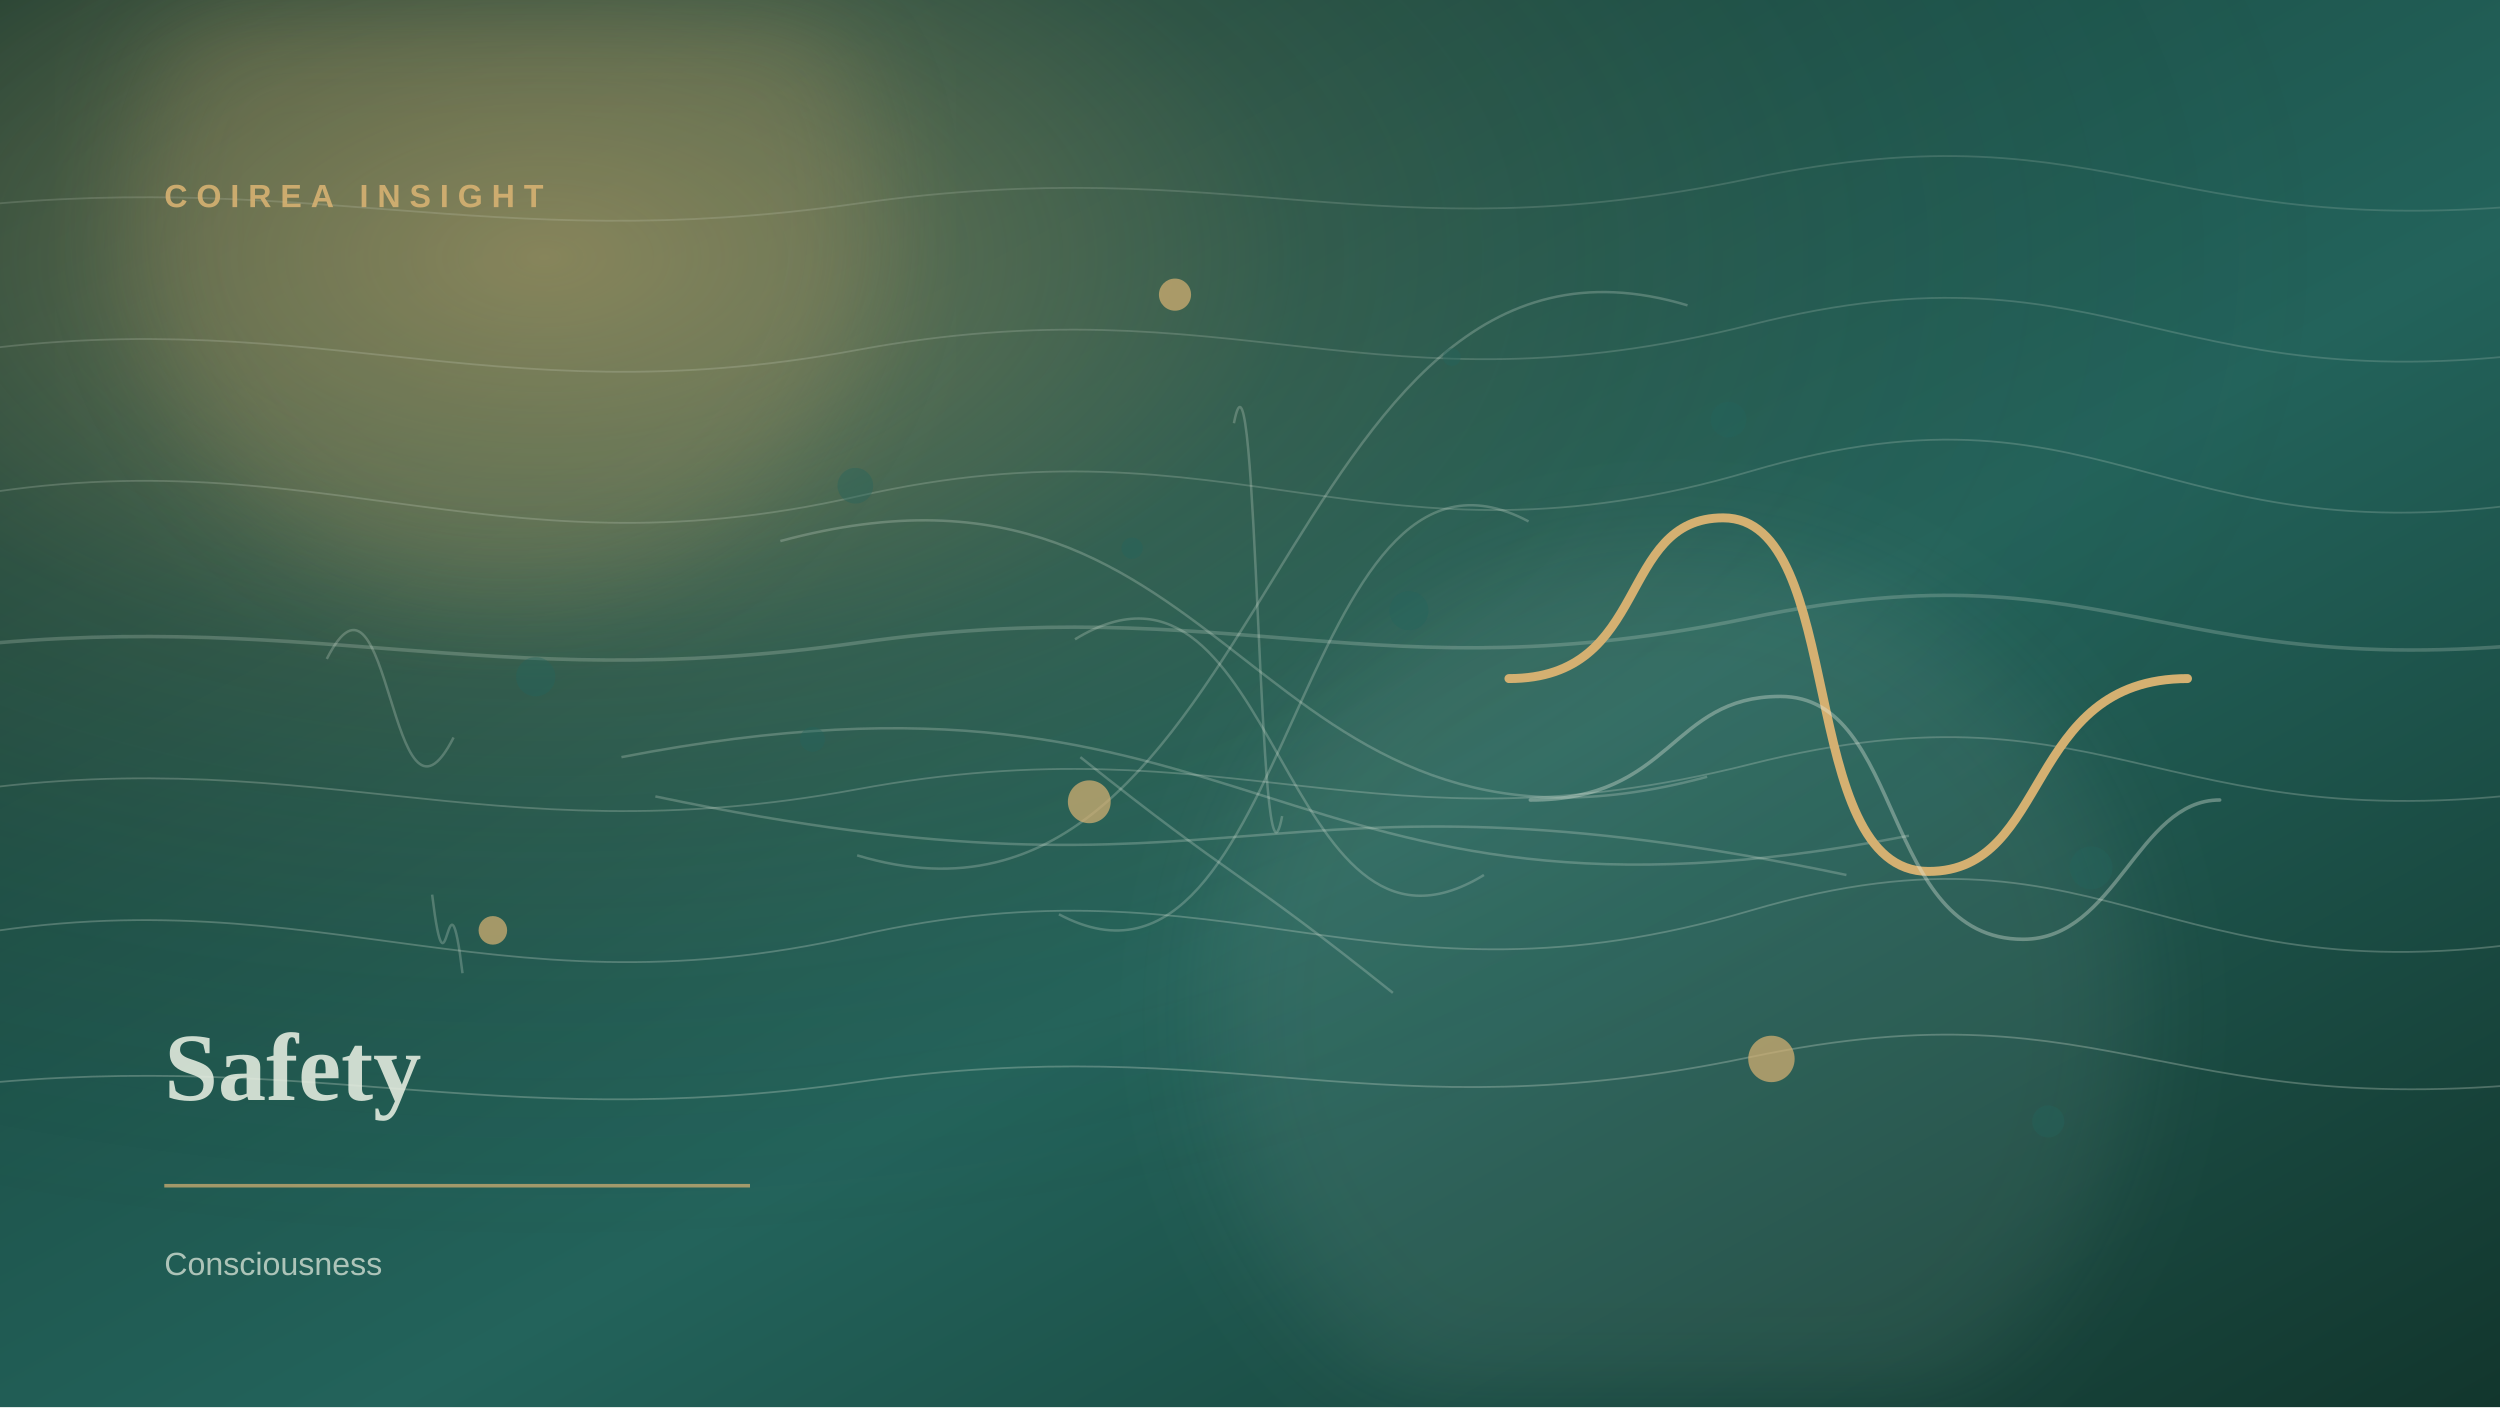
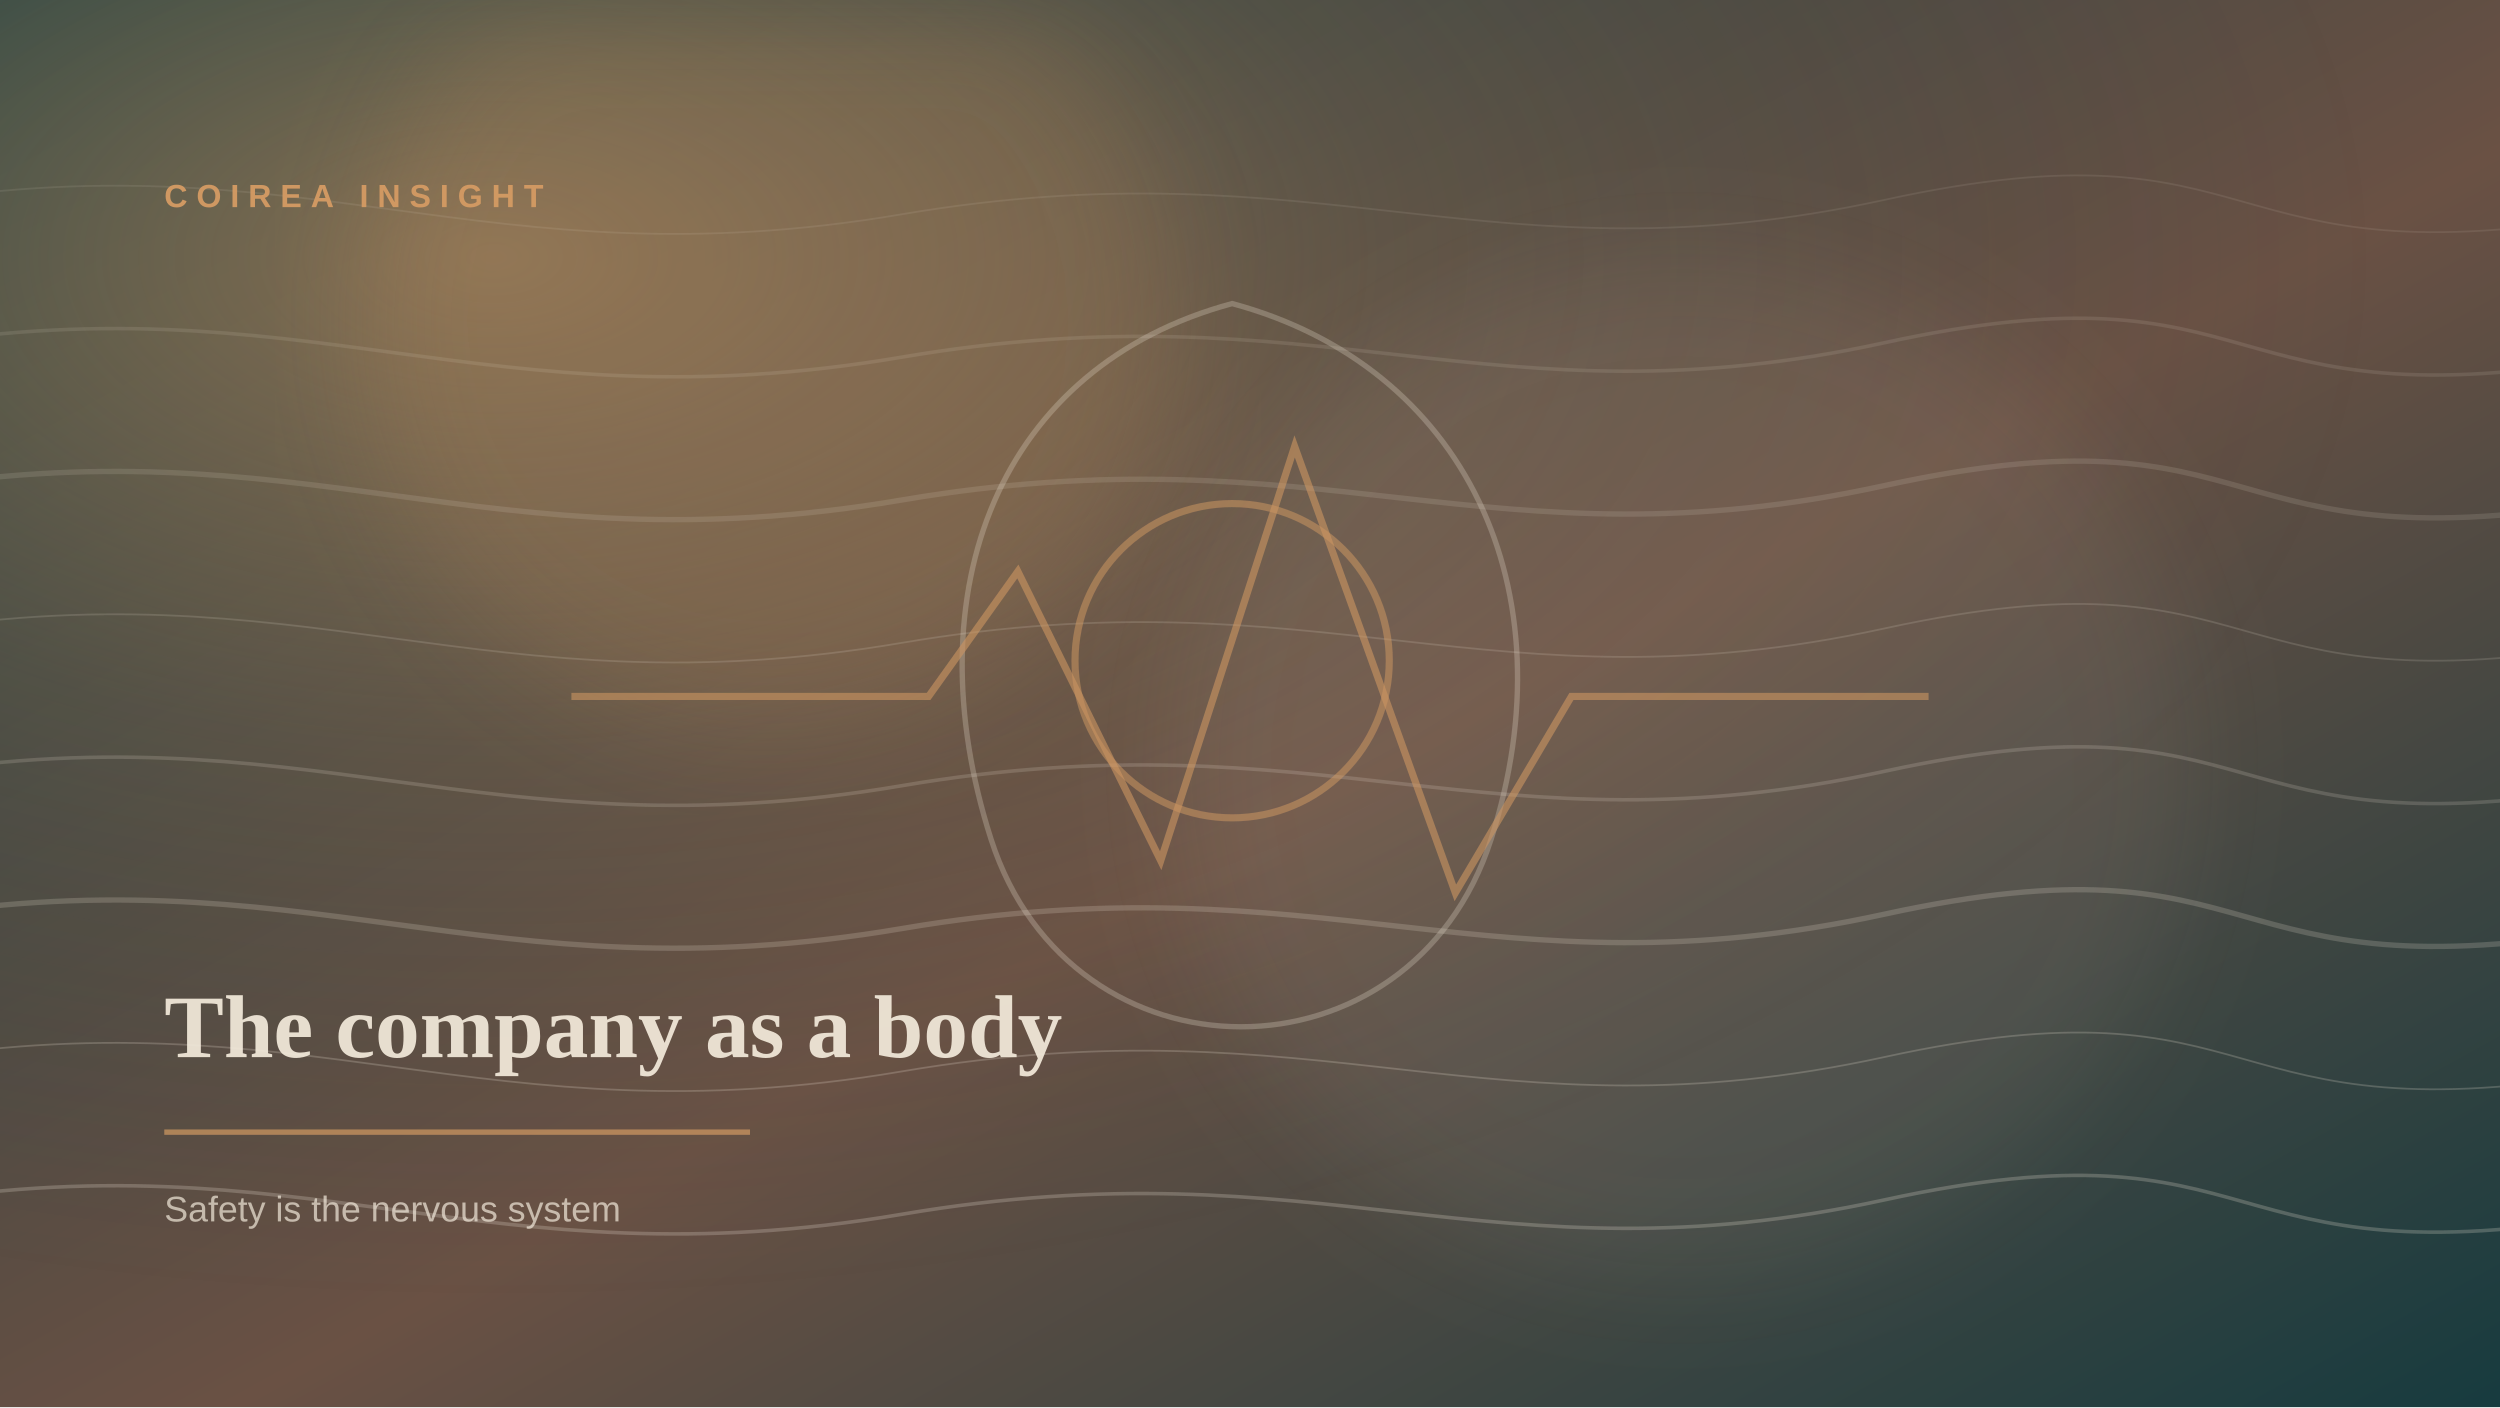
<svg xmlns="http://www.w3.org/2000/svg" width="1400" height="788" viewBox="0 0 1400 788" role="img" aria-labelledby="title desc">
  <defs>
    <linearGradient id="bg" x1="0" y1="0" x2="1" y2="1">
-       <stop offset="0" stop-color="#12362d" />
-       <stop offset=".58" stop-color="#23635b" />
-       <stop offset="1" stop-color="#12362d" />
+       <stop offset="0" stop-color="#173b3f" />
+       <stop offset=".55" stop-color="#6a5144" />
+       <stop offset="1" stop-color="#173b3f" />
    </linearGradient>
-     <radialGradient id="glow" cx=".22" cy=".18" r=".72">
-       <stop offset="0" stop-color="#d4b071" stop-opacity=".5" />
-       <stop offset=".42" stop-color="#d4b071" stop-opacity=".12" />
-       <stop offset="1" stop-color="#12362d" stop-opacity="0" />
+     <radialGradient id="glow" cx=".2" cy=".18" r=".76">
+       <stop offset="0" stop-color="#d39a63" stop-opacity=".52" />
+       <stop offset=".46" stop-color="#d39a63" stop-opacity=".14" />
+       <stop offset="1" stop-color="#173b3f" stop-opacity="0" />
    </radialGradient>
    <filter id="soft">
-       <feGaussianBlur stdDeviation="28" />
+       <feGaussianBlur stdDeviation="30" />
    </filter>
  </defs>
  <rect width="1400" height="788" fill="url(#bg)" />
  <rect width="1400" height="788" fill="url(#glow)" />
-   <circle cx="283" cy="123" r="210" fill="#d4b071" opacity=".18" filter="url(#soft)" />
-   <circle cx="937" cy="567" r="260" fill="#e8efe2" opacity=".08" filter="url(#soft)" />
-   <path d="M-40 118 C 170 92, 270 144, 480 114 S 770 144, 980 100 S 1210 144, 1460 110" fill="none" stroke="#e8efe2" stroke-width="1" opacity="0.16" />
-   <path d="M-40 200 C 170 165, 270 235, 480 196 S 770 235, 980 182 S 1210 235, 1460 192" fill="none" stroke="#e8efe2" stroke-width="1" opacity="0.178" />
-   <path d="M-40 282 C 170 238, 270 326, 480 278 S 770 326, 980 264 S 1210 326, 1460 274" fill="none" stroke="#e8efe2" stroke-width="1" opacity="0.196" />
-   <path d="M-40 364 C 170 338, 270 390, 480 360 S 770 390, 980 346 S 1210 390, 1460 356" fill="none" stroke="#e8efe2" stroke-width="2" opacity="0.214" />
-   <path d="M-40 446 C 170 411, 270 481, 480 442 S 770 481, 980 428 S 1210 481, 1460 438" fill="none" stroke="#e8efe2" stroke-width="1" opacity="0.232" />
-   <path d="M-40 528 C 170 484, 270 572, 480 524 S 770 572, 980 510 S 1210 572, 1460 520" fill="none" stroke="#e8efe2" stroke-width="1" opacity="0.25" />
-   <path d="M-40 610 C 170 584, 270 636, 480 606 S 770 636, 980 592 S 1210 636, 1460 602" fill="none" stroke="#e8efe2" stroke-width="1" opacity="0.268" />
-   <path d="M856 292 C 724.5 222, 724.5 582, 593 512" fill="none" stroke="#e8efe2" stroke-width="1.4" opacity=".24" />
-   <path d="M259 545 C 250.5 475, 250.5 571, 242 501" fill="none" stroke="#e8efe2" stroke-width="1.4" opacity=".24" />
-   <path d="M602 358 C 716.5 288, 716.5 560, 831 490" fill="none" stroke="#e8efe2" stroke-width="1.4" opacity=".24" />
-   <path d="M945 171 C 712.5 101, 712.5 549, 480 479" fill="none" stroke="#e8efe2" stroke-width="1.4" opacity=".24" />
-   <path d="M348 424 C 708.5 354, 708.5 538, 1069 468" fill="none" stroke="#e8efe2" stroke-width="1.4" opacity=".24" />
-   <path d="M691 237 C 704.5 167, 704.5 527, 718 457" fill="none" stroke="#e8efe2" stroke-width="1.4" opacity=".24" />
-   <path d="M1034 490 C 700.5 420, 700.5 516, 367 446" fill="none" stroke="#e8efe2" stroke-width="1.4" opacity=".24" />
-   <path d="M437 303 C 696.5 233, 696.5 505, 956 435" fill="none" stroke="#e8efe2" stroke-width="1.4" opacity=".24" />
-   <path d="M780 556 C 692.5 486, 692.5 494, 605 424" fill="none" stroke="#e8efe2" stroke-width="1.4" opacity=".24" />
-   <path d="M183 369 C 218.5 299, 218.5 483, 254 413" fill="none" stroke="#e8efe2" stroke-width="1.4" opacity=".24" />
-   <circle cx="658" cy="165" r="9" fill="#d4b071" opacity="0.72" />
-   <circle cx="479" cy="272" r="10" fill="#23635b" opacity="0.38" />
-   <circle cx="300" cy="379" r="11" fill="#23635b" opacity="0.38" />
-   <circle cx="1171" cy="486" r="12" fill="#23635b" opacity="0.38" />
-   <circle cx="992" cy="593" r="13" fill="#d4b071" opacity="0.72" />
-   <circle cx="813" cy="200" r="5" fill="#23635b" opacity="0.38" />
-   <circle cx="634" cy="307" r="6" fill="#23635b" opacity="0.38" />
-   <circle cx="455" cy="414" r="7" fill="#23635b" opacity="0.38" />
-   <circle cx="276" cy="521" r="8" fill="#d4b071" opacity="0.72" />
-   <circle cx="1147" cy="628" r="9" fill="#23635b" opacity="0.38" />
-   <circle cx="968" cy="235" r="10" fill="#23635b" opacity="0.38" />
-   <circle cx="789" cy="342" r="11" fill="#23635b" opacity="0.38" />
-   <circle cx="610" cy="449" r="12" fill="#d4b071" opacity="0.72" />
-   <g transform="translate(815 170)" fill="none" stroke-linecap="round">
-     <path d="M30 210 C110 210 90 120 150 120 C220 120 190 318 265 318 C334 318 318 210 410 210" stroke="#d4b071" stroke-width="5" />
-     <path d="M42 278 C122 278 120 220 182 220 C252 220 238 356 318 356 C370 356 382 278 428 278" stroke="#e8efe2" stroke-width="2" opacity=".35" />
+   <circle cx="430" cy="180" r="230" fill="#d39a63" opacity=".16" filter="url(#soft)" />
+   <circle cx="942" cy="430" r="285" fill="#f3eadb" opacity=".07" filter="url(#soft)" />
+   <path d="M-60 115 C170 75, 270 160, 505 120 S835 160, 1055 112 S1235 160, 1465 120" fill="none" stroke="#f3eadb" stroke-width="1" opacity="0.09" />
+   <path d="M-60 195 C170 155, 270 240, 505 200 S835 240, 1055 192 S1235 240, 1465 200" fill="none" stroke="#f3eadb" stroke-width="2" opacity="0.11" />
+   <path d="M-60 275 C170 235, 270 320, 505 280 S835 320, 1055 272 S1235 320, 1465 280" fill="none" stroke="#f3eadb" stroke-width="3" opacity="0.13" />
+   <path d="M-60 355 C170 315, 270 400, 505 360 S835 400, 1055 352 S1235 400, 1465 360" fill="none" stroke="#f3eadb" stroke-width="1" opacity="0.15" />
+   <path d="M-60 435 C170 395, 270 480, 505 440 S835 480, 1055 432 S1235 480, 1465 440" fill="none" stroke="#f3eadb" stroke-width="2" opacity="0.17" />
+   <path d="M-60 515 C170 475, 270 560, 505 520 S835 560, 1055 512 S1235 560, 1465 520" fill="none" stroke="#f3eadb" stroke-width="3" opacity="0.19" />
+   <path d="M-60 595 C170 555, 270 640, 505 600 S835 640, 1055 592 S1235 640, 1465 600" fill="none" stroke="#f3eadb" stroke-width="1" opacity="0.21" />
+   <path d="M-60 675 C170 635, 270 720, 505 680 S835 720, 1055 672 S1235 720, 1465 680" fill="none" stroke="#f3eadb" stroke-width="2" opacity="0.23" />
+   <g opacity=".9">
+     <path d="M690 170 C820 205 880 330 835 470 C790 610 600 610 555 470 C510 330 560 205 690 170Z" fill="none" stroke="#f3eadb" stroke-width="3" opacity=".28" />
+     <circle cx="690" cy="370" r="88" fill="none" stroke="#d39a63" stroke-width="4" opacity=".55" />
+     <path d="M320 390 H520 L570 320 L650 482 L725 250 L815 500 L880 390 H1080" fill="none" stroke="#d39a63" stroke-width="4" opacity=".62" />
  </g>
-   <g opacity=".92">
-     <text x="92" y="116" font-size="18" font-family="Arial, sans-serif" font-weight="800" letter-spacing="5" fill="#d4b071">COIREA INSIGHT</text>
-     <text x="92" y="616" font-size="54" font-family="Georgia, 'Times New Roman', serif" font-weight="700" fill="#e8efe2" opacity=".94">Safety</text>
+   <g opacity=".96">
+     <text x="92" y="116" font-size="18" font-family="Arial, sans-serif" font-weight="800" letter-spacing="5" fill="#d39a63">COIREA INSIGHT</text>
+     <text x="92" y="592" font-size="50" font-family="Georgia, 'Times New Roman', serif" font-weight="700" fill="#f3eadb" opacity=".96">The company as a body</text>
+     <path d="M92 634H420" stroke="#d39a63" stroke-width="3" opacity=".72" />
+     <text x="92" y="684" font-size="20" font-family="Arial, sans-serif" fill="#f3eadb" opacity=".72">Safety is the nervous system</text>
  </g>
-   <path d="M92 664H420" stroke="#d4b071" stroke-width="2" opacity=".72" />
-   <text x="92" y="714" font-size="18" font-family="Arial, sans-serif" fill="#e8efe2" opacity=".7">Consciousness</text>
</svg>
